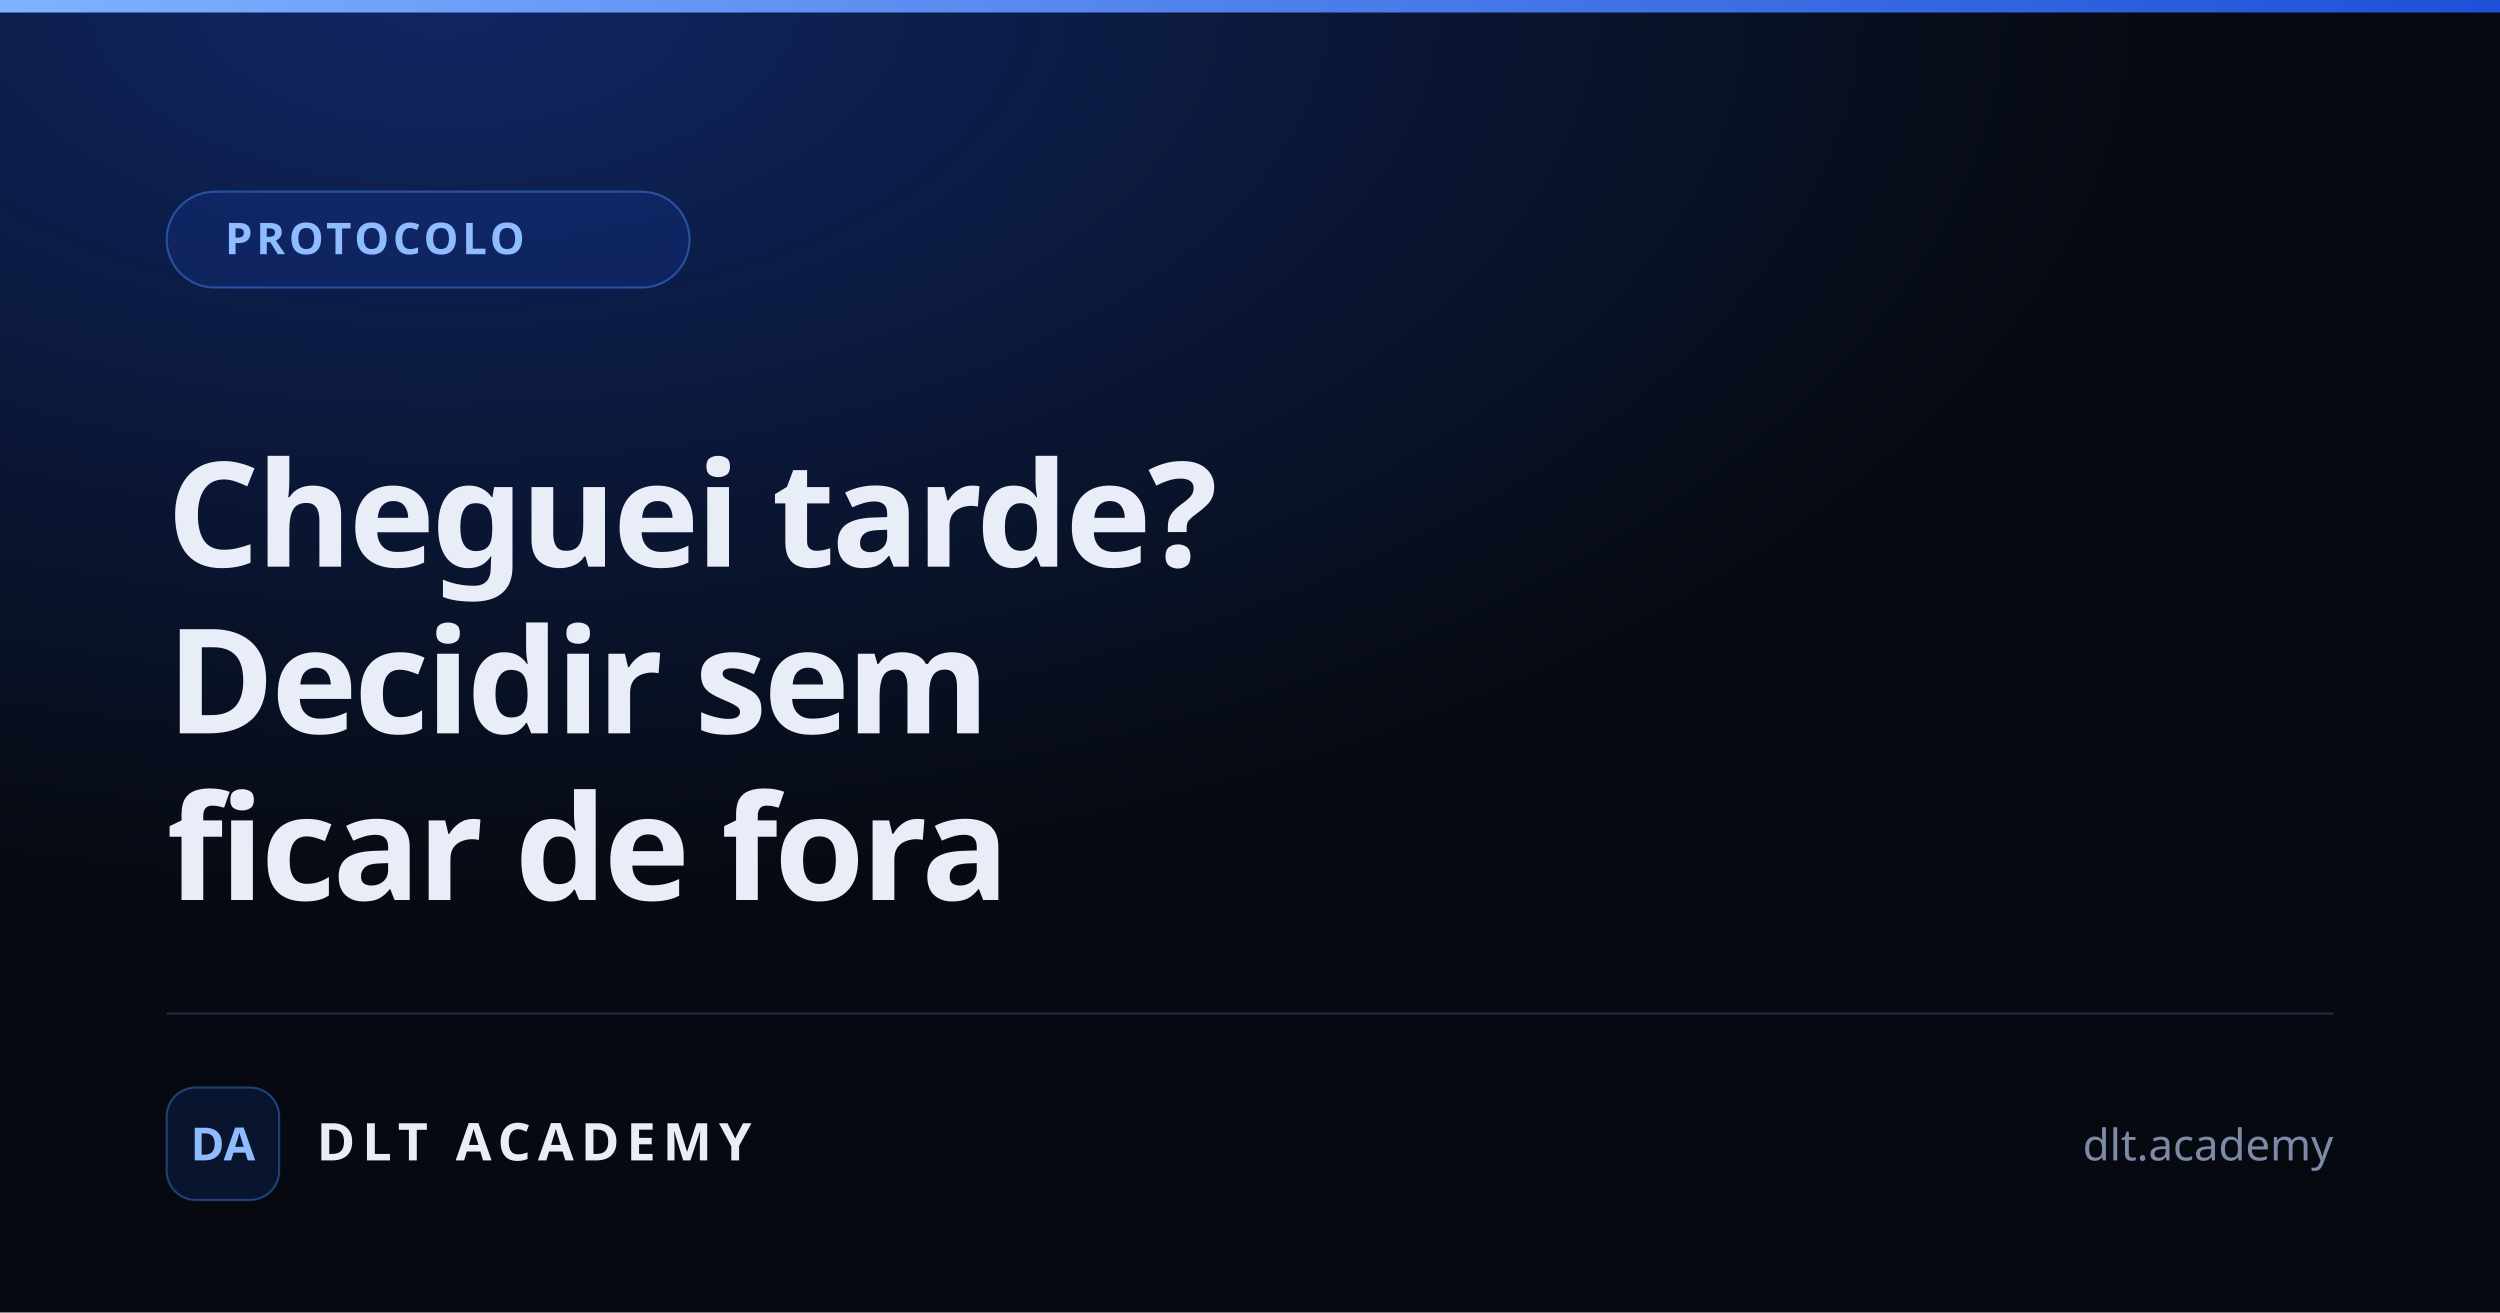
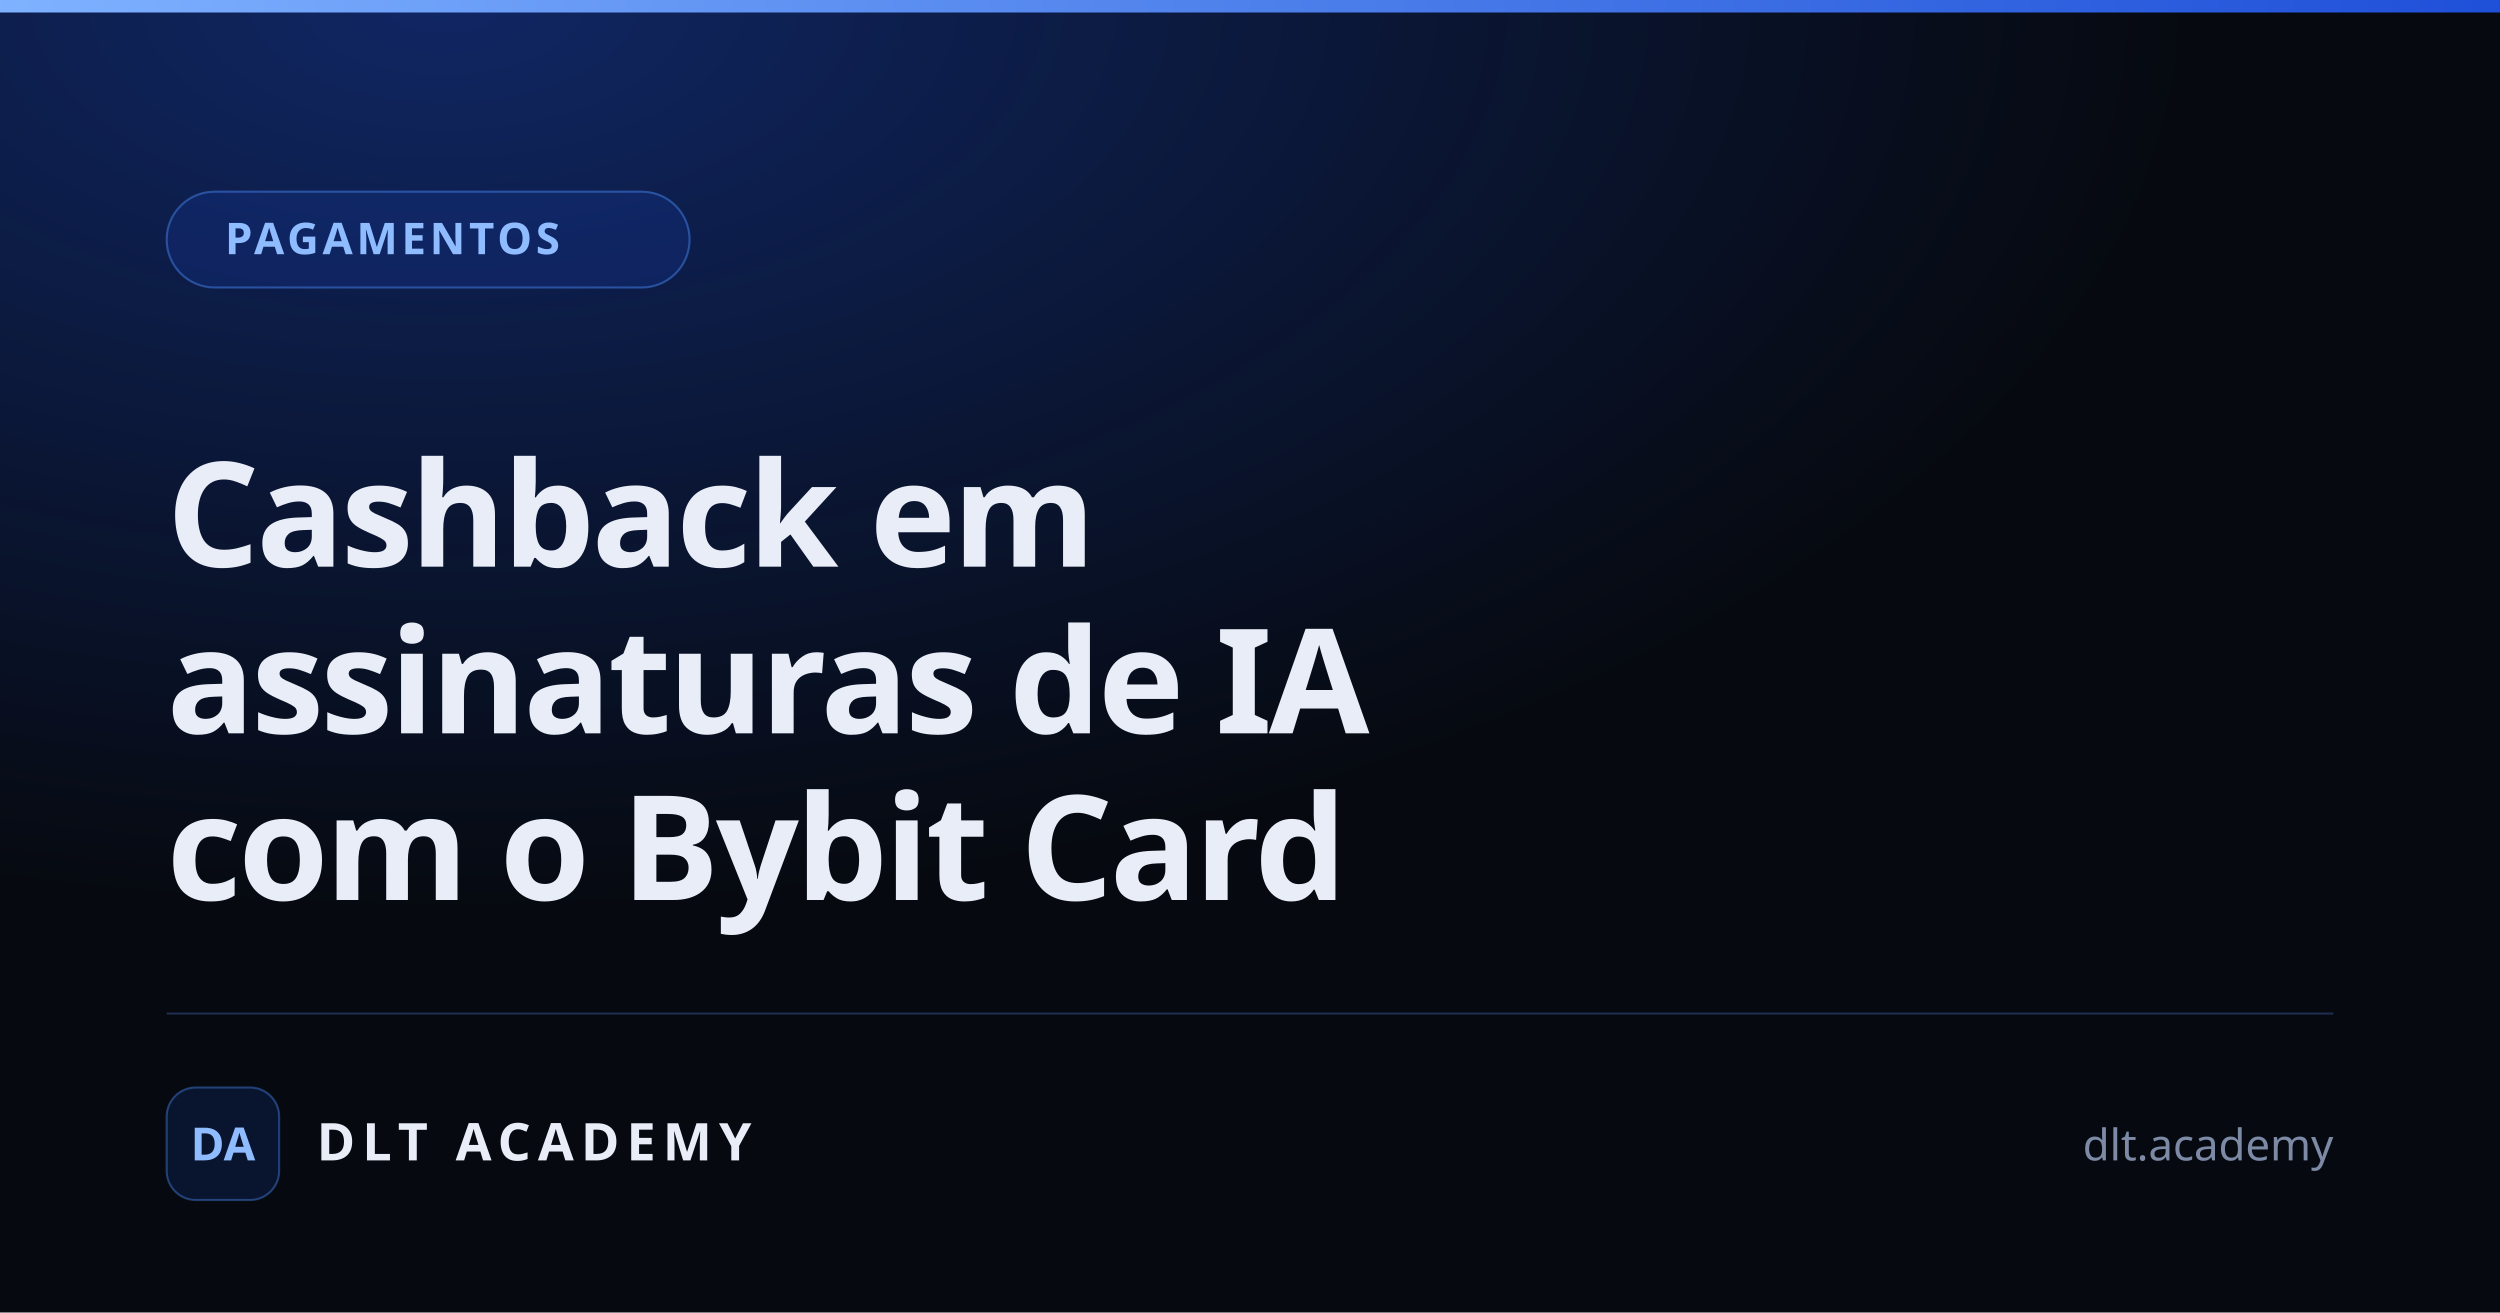
- <svg xmlns="http://www.w3.org/2000/svg" width="1200" height="630" viewBox="0 0 1200 630" role="img" aria-label="Cheguei tarde? Protocolo DLT Academy">
+ <svg xmlns="http://www.w3.org/2000/svg" width="1200" height="630" viewBox="0 0 1200 630" role="img" aria-label="Cashback em assinaturas de IA — DLT Academy">
  <defs>
    <radialGradient id="glow" cx="18%" cy="0%" r="70%">
      <stop offset="0%" stop-color="#1E4FD8" stop-opacity="0.42" />
      <stop offset="100%" stop-color="#1E4FD8" stop-opacity="0" />
    </radialGradient>
    <linearGradient id="rule" x1="0" y1="0" x2="1" y2="0">
      <stop offset="0%" stop-color="#7FB2FF" />
      <stop offset="100%" stop-color="#1E4FD8" />
    </linearGradient>
  </defs>
  <rect width="1200" height="630" fill="#06090F" />
  <rect width="1200" height="630" fill="url(#glow)" />
  <rect x="0" y="0" width="1200" height="6" fill="url(#rule)" />
  <rect x="80" y="92" width="251" height="46" rx="23" fill="#1E4FD8" fill-opacity="0.16" stroke="#4A8DF8" stroke-opacity="0.45" />
-   <text x="108" y="122" font-family="Sora, 'Trebuchet MS', sans-serif" font-size="21" font-weight="700" letter-spacing="1.8" fill="#8FBBFF">PROTOCOLO</text>
+   <text x="108" y="122" font-family="Sora, 'Trebuchet MS', sans-serif" font-size="21" font-weight="700" letter-spacing="1.8" fill="#8FBBFF">PAGAMENTOS</text>
  <text font-family="Sora, 'Trebuchet MS', sans-serif" font-size="70" font-weight="700" letter-spacing="-1.6" fill="#E8EDF7">
-     <tspan x="80" y="272">Cheguei tarde?</tspan>
-     <tspan x="80" y="352">Decidir sem</tspan>
-     <tspan x="80" y="432">ficar de fora</tspan>
+     <tspan x="80" y="272">Cashback em</tspan>
+     <tspan x="80" y="352">assinaturas de IA</tspan>
+     <tspan x="80" y="432">com o Bybit Card</tspan>
  </text>
  <rect x="80" y="486" width="1040" height="1" fill="#1E2C4E" />
  <rect x="80" y="522" width="54" height="54" rx="14" fill="#1E4FD8" fill-opacity="0.16" stroke="#4A8DF8" stroke-opacity="0.4" />
  <text x="107" y="557" text-anchor="middle" font-family="Sora, 'Trebuchet MS', sans-serif" font-size="22" font-weight="700" fill="#8FBBFF">DA</text>
  <text x="152" y="557" font-family="Sora, 'Trebuchet MS', sans-serif" font-size="25" font-weight="700" letter-spacing="3.4" fill="#E8EDF7">DLT ACADEMY</text>
  <text x="1120" y="557" text-anchor="end" font-family="Sora, 'Trebuchet MS', sans-serif" font-size="21" font-weight="500" fill="#7C8AA6">dlt.academy</text>
</svg>
